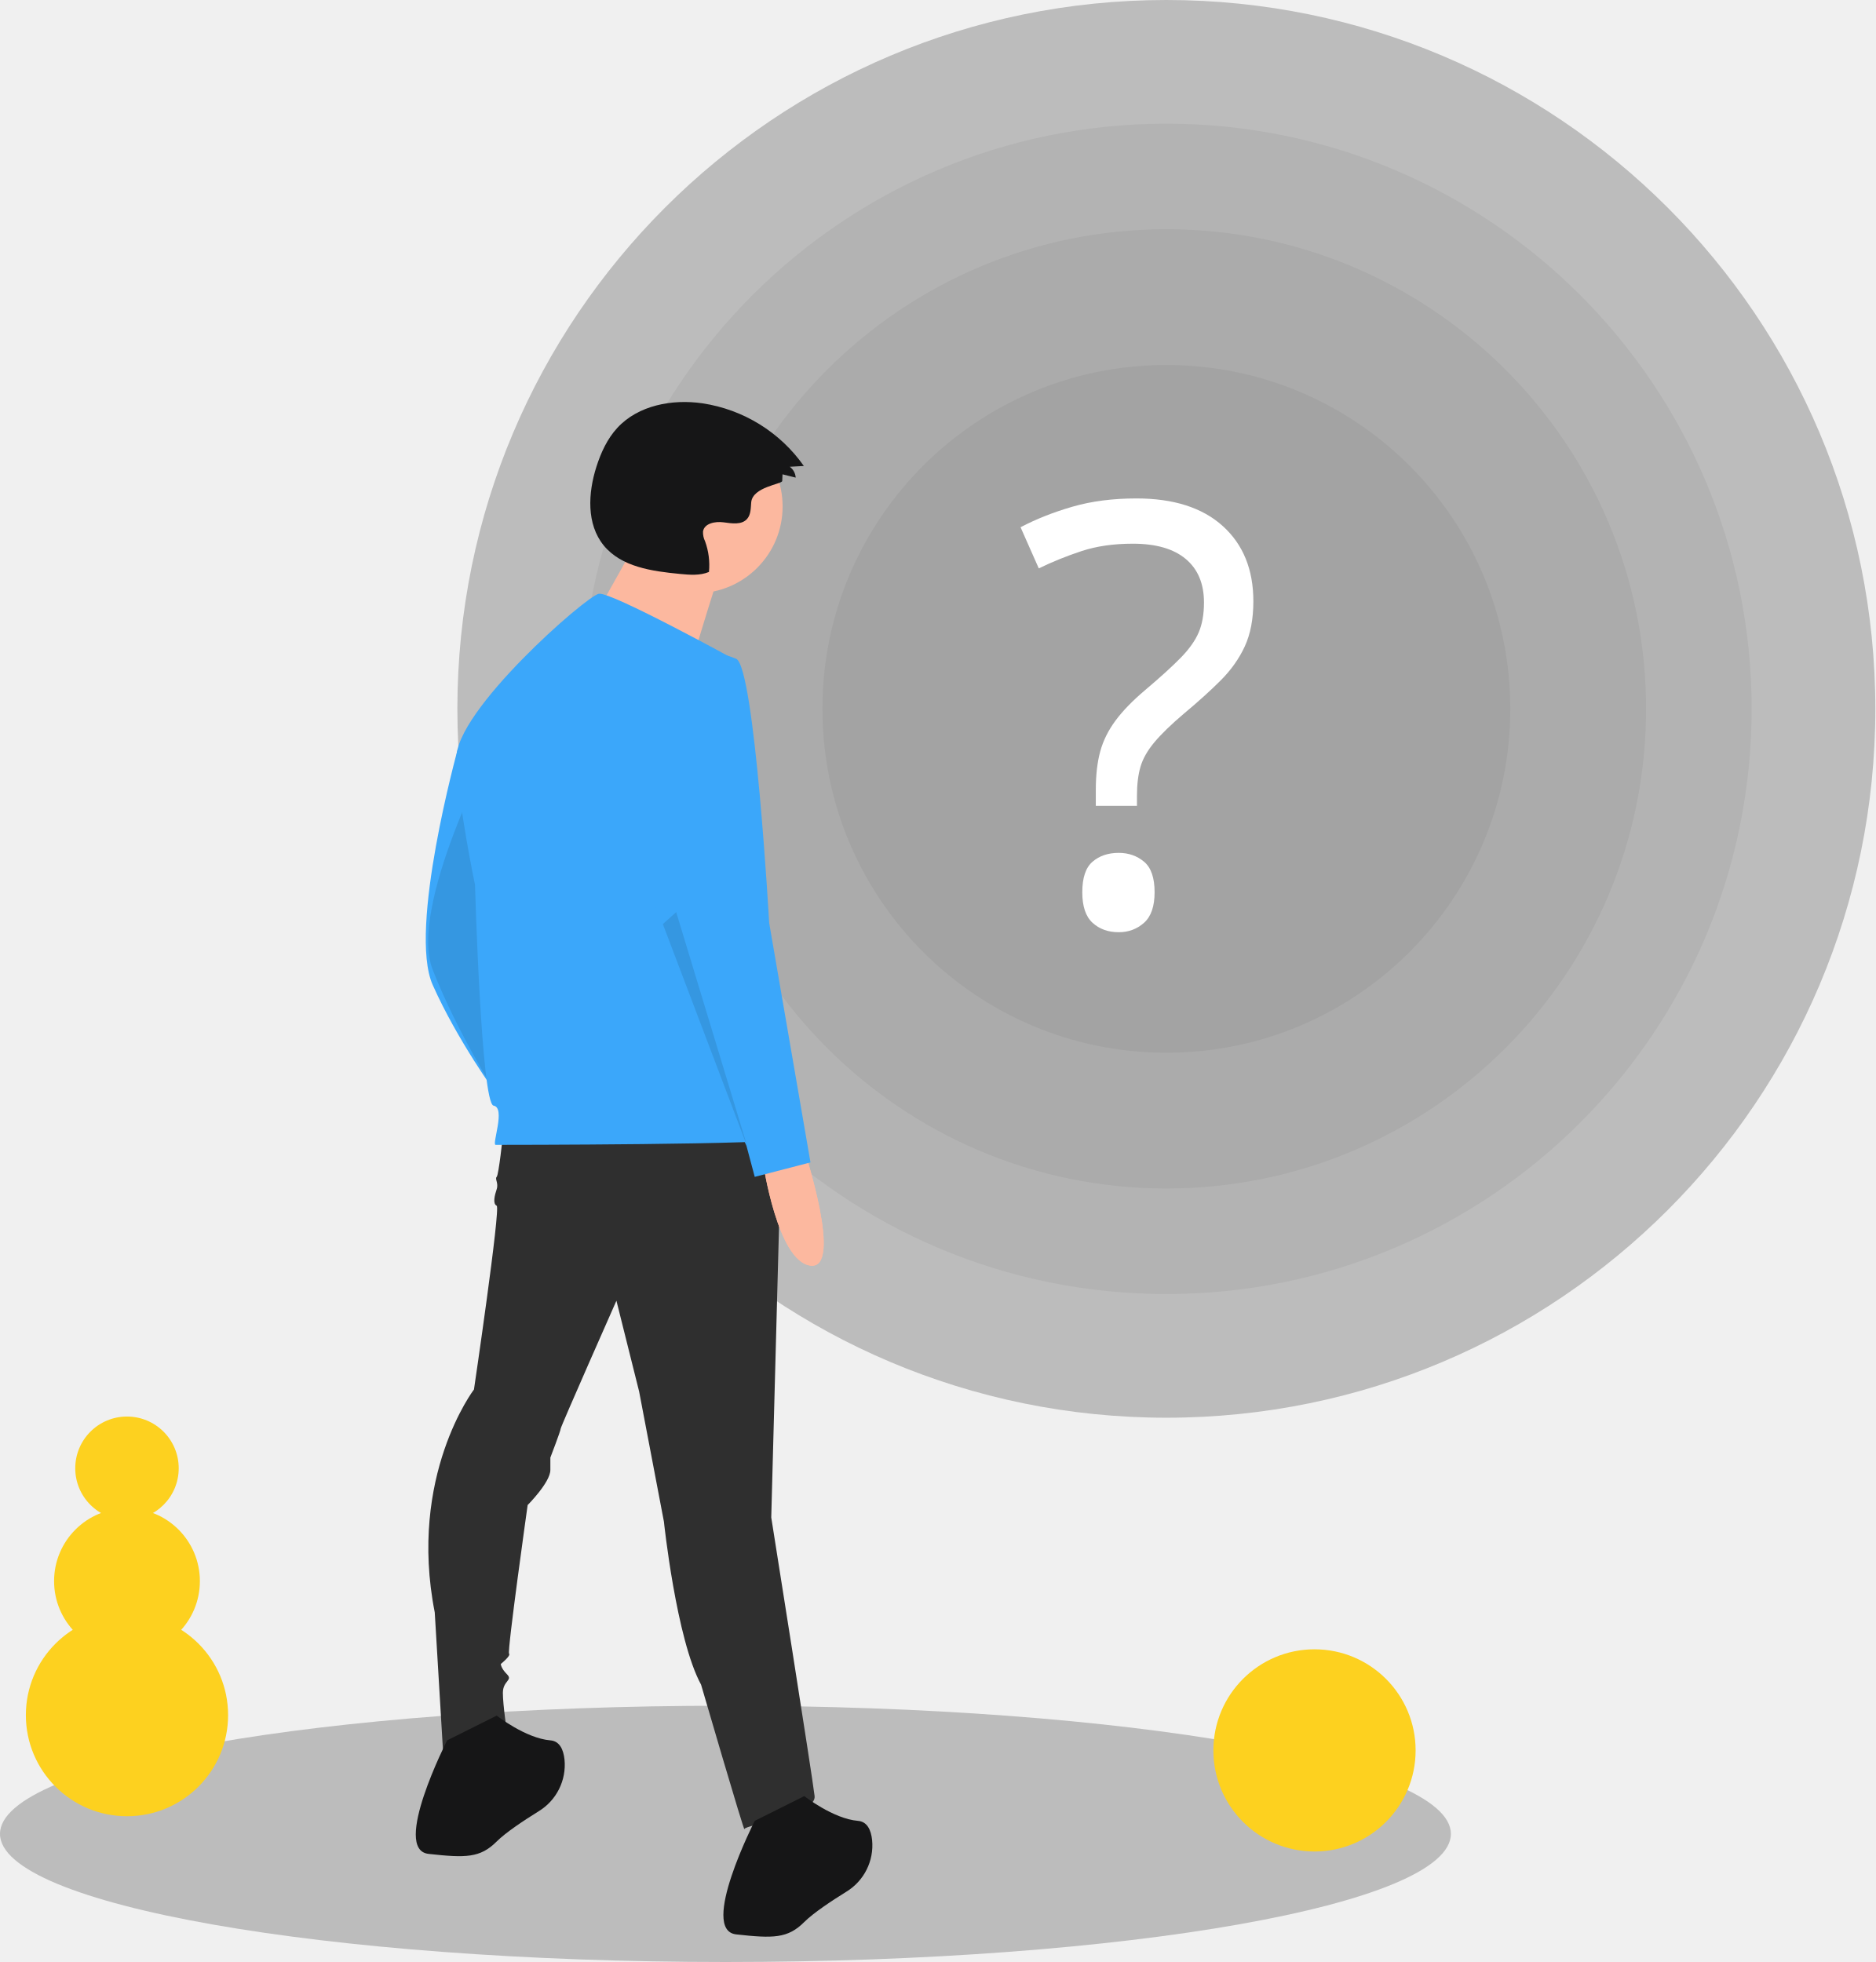
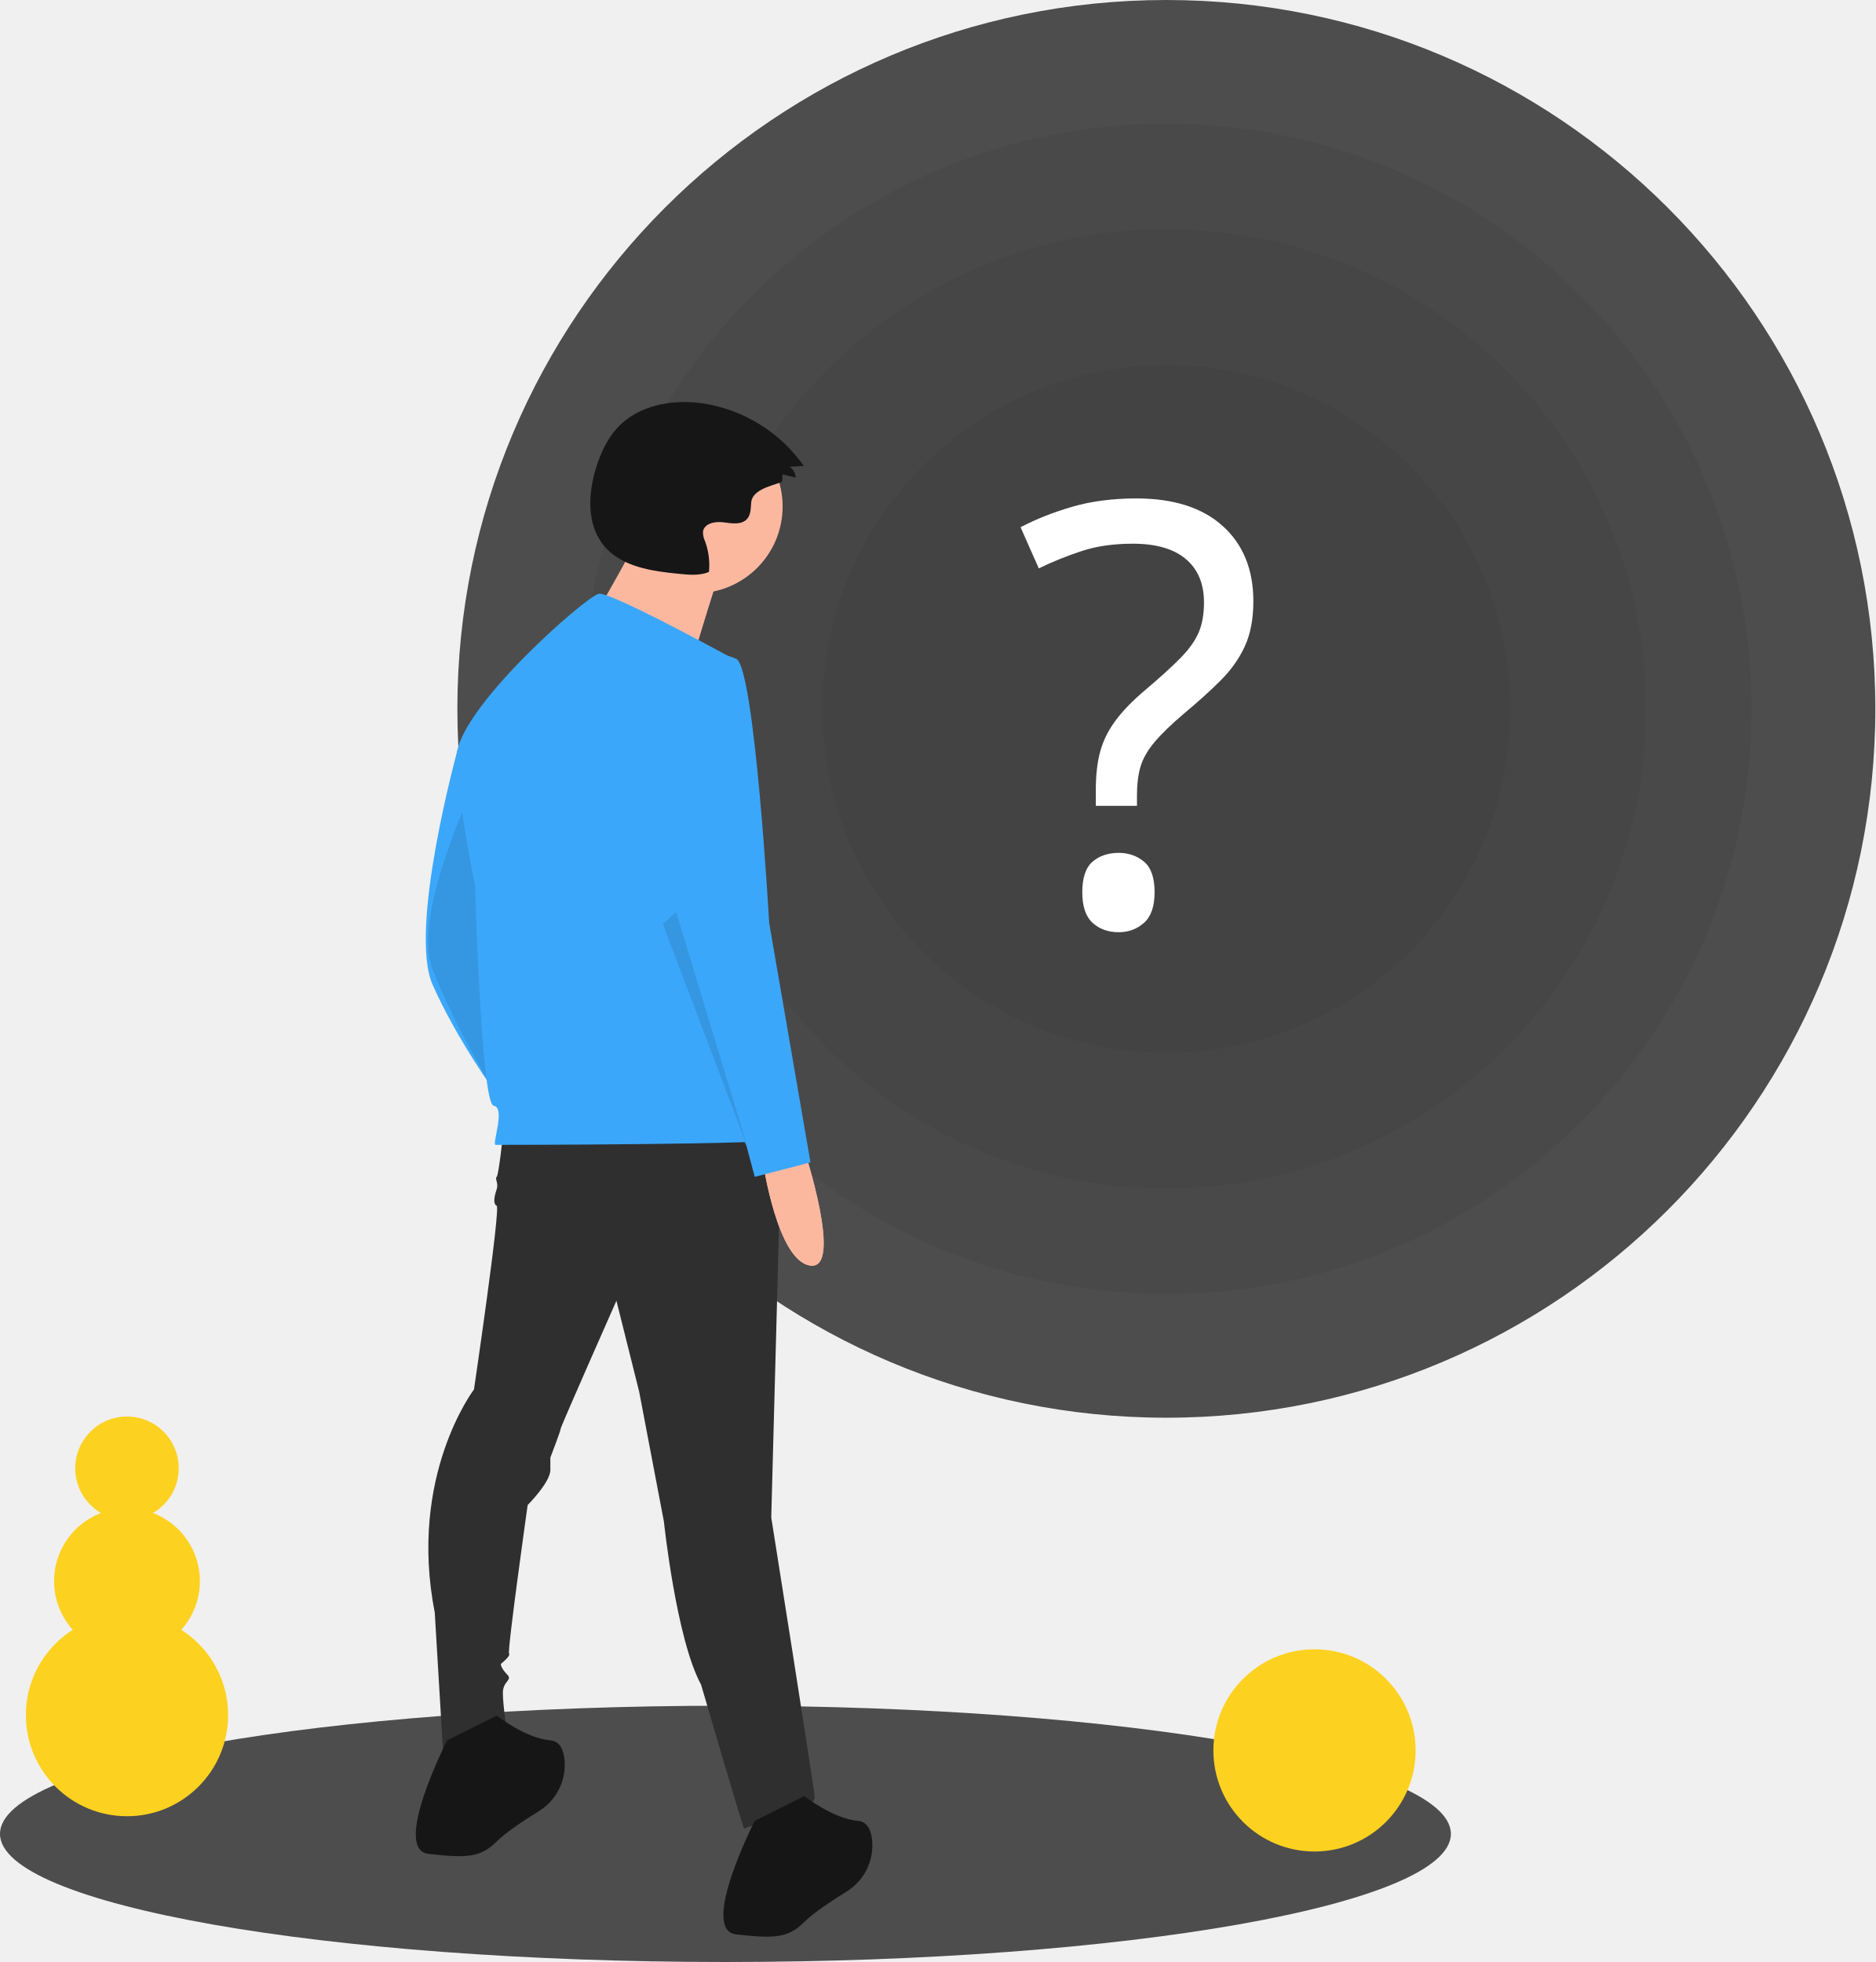
<svg xmlns="http://www.w3.org/2000/svg" width="797.5px" height="834.5px" viewBox="0 0 797.5 834.5" version="1.1">
  <g id="Page-1" stroke="none" stroke-width="1" fill="none" fill-rule="evenodd">
    <g id="404">
-       <ellipse id="Oval" fill="#BCBCBC" fill-rule="nonzero" cx="308.5" cy="780" rx="308.5" ry="54.5" />
-       <circle id="Oval" fill="#BCBCBC" fill-rule="nonzero" cx="496" cy="301.5" r="301.5" />
+       <ellipse id="Oval" fill="#4D4D4D" fill-rule="nonzero" cx="308.5" cy="780" rx="308.5" ry="54.5" />
+       <circle id="Oval" fill="#4D4D4D" fill-rule="nonzero" cx="496" cy="301.5" r="301.5" />
      <circle id="Oval" fill="#000000" fill-rule="nonzero" opacity="0.05" cx="496" cy="301.5" r="248.898" />
      <circle id="Oval" fill="#000000" fill-rule="nonzero" opacity="0.05" cx="496" cy="301.5" r="203.994" />
      <circle id="Oval" fill="#000000" fill-rule="nonzero" opacity="0.05" cx="496" cy="301.5" r="146.26" />
      <path d="M194.659,318.67 C194.659,318.67 173.466,395.204 184.001,418.908 C194.537,442.612 211.217,465.438 211.217,465.438 C211.217,465.438 202.561,323.06 194.659,318.67 Z" id="Path" fill="#3BA7FA" fill-rule="nonzero" />
      <path d="M210.016,316.395 C210.016,316.395 173.466,385.438 184.001,412.438 C194.537,439.438 211.217,465.438 211.217,465.438 C211.217,465.438 217.917,321.395 210.016,316.395 Z" id="Path" fill="#000000" fill-rule="nonzero" opacity="0.1" />
      <path d="M213.851,482.997 C213.851,482.997 212.095,499.677 211.217,500.555 C210.339,501.433 212.095,503.189 211.217,505.823 C210.339,508.457 209.461,511.968 211.217,512.846 C212.973,513.724 201.56,590.981 201.56,590.981 C201.56,590.981 173.466,627.854 184.879,685.797 L188.391,744.618 C188.391,744.618 215.607,746.374 215.607,736.717 C215.607,736.717 213.851,725.304 213.851,720.036 C213.851,714.769 218.24,714.769 215.607,712.135 C212.973,709.501 212.973,707.745 212.973,707.745 C212.973,707.745 217.363,704.234 216.485,703.356 C215.607,702.478 224.386,640.145 224.386,640.145 C224.386,640.145 234.043,630.488 234.043,625.22 L234.043,619.953 C234.043,619.953 238.433,608.54 238.433,607.662 C238.433,606.784 262.137,553.231 262.137,553.231 L271.794,591.859 L282.329,647.169 C282.329,647.169 287.596,697.21 298.132,716.525 C298.132,716.525 316.568,779.735 316.568,777.979 C316.568,776.223 347.295,771.834 346.417,763.932 C345.539,756.031 327.981,645.413 327.981,645.413 L332.371,481.241 L213.851,482.997 Z" id="Path" fill="#2F2F2F" fill-rule="nonzero" />
      <path d="M190.147,740.228 C190.147,740.228 166.443,786.758 182.246,788.514 C198.048,790.27 204.194,790.27 211.217,783.247 C215.057,779.407 222.832,774.255 229.093,770.374 C236.662,765.756 240.923,757.217 240.062,748.392 C239.599,744.097 237.994,740.558 234.043,740.228 C223.508,739.351 211.217,729.693 211.217,729.693 L190.147,740.228 Z" id="Path" fill="#161617" fill-rule="nonzero" />
      <path d="M320.958,774.467 C320.958,774.467 297.254,820.997 313.056,822.753 C328.859,824.509 335.004,824.509 342.028,817.486 C345.867,813.646 353.643,808.494 359.903,804.613 C367.473,799.996 371.734,791.456 370.872,782.631 C370.409,778.336 368.804,774.797 364.854,774.467 C354.319,773.59 342.028,763.932 342.028,763.932 L320.958,774.467 Z" id="Path" fill="#161617" fill-rule="nonzero" />
      <circle id="Oval" fill="#FCB89F" fill-rule="nonzero" cx="295.905" cy="215.433" r="36.905" />
      <path d="M272.18,227.558 C272.18,227.558 245.82,276.062 243.711,276.062 C241.602,276.062 291.16,291.878 291.16,291.878 C291.16,291.878 304.867,245.483 306.976,241.266 L272.18,227.558 Z" id="Path" fill="#FCB89F" fill-rule="nonzero" />
      <path d="M312.617,280.635 C312.617,280.635 259.942,251.664 254.674,252.542 C249.407,253.42 193.22,302.584 194.098,322.776 C194.975,342.968 201.999,376.329 201.999,376.329 C201.999,376.329 204.633,469.389 209.9,470.267 C215.168,471.145 209.022,486.947 210.778,486.947 C212.534,486.947 333.687,486.947 334.565,484.314 C335.443,481.68 312.617,280.635 312.617,280.635 Z" id="Path" fill="#3BA7FA" fill-rule="nonzero" />
      <path d="M342.028,489.142 C342.028,489.142 358.708,540.062 344.661,538.306 C330.615,536.55 324.469,494.41 324.469,494.41 L342.028,489.142 Z" id="Path" fill="#FCB89F" fill-rule="nonzero" />
      <path d="M342.028,489.142 C342.028,489.142 358.708,540.062 344.661,538.306 C330.615,536.55 324.469,494.41 324.469,494.41 L342.028,489.142 Z" id="Path" fill="#FCB89F" fill-rule="nonzero" />
      <path d="M297.254,277.563 C297.254,277.563 264.77,284.586 270.038,328.482 C275.306,372.378 284.963,416.275 284.963,416.275 L317.446,487.386 L320.958,500.555 L344.661,494.41 L327.103,392.571 C327.103,392.571 320.958,283.708 313.056,280.196 C308.074,278.072 302.656,277.169 297.254,277.563 Z" id="Path" fill="#3BA7FA" fill-rule="nonzero" />
      <polygon id="Path" fill="#000000" fill-rule="nonzero" opacity="0.1" points="281.885 393.046 317.885 487.947 287.554 387.947" />
      <path d="M332.646,204.566 L332.768,201.746 L338.378,203.142 C338.256,201.31 337.338,199.623 335.864,198.527 L341.84,198.193 C331.707,183.793 316.126,174.164 298.716,171.541 C285.79,169.668 271.397,172.379 262.534,181.972 C258.234,186.625 255.533,192.542 253.611,198.579 C250.072,209.697 249.351,222.951 256.731,231.988 C264.232,241.173 277.333,242.972 289.137,244.109 C293.29,244.509 297.643,244.881 301.491,243.27 C301.92,238.855 301.355,234.401 299.838,230.233 C299.206,228.943 298.904,227.516 298.959,226.081 C299.483,222.569 304.168,221.684 307.686,222.159 C311.205,222.633 315.436,223.359 317.748,220.664 C319.341,218.808 319.247,216.105 319.458,213.669 C320.032,207.035 332.586,205.957 332.646,204.566 Z" id="Path" fill="#161617" fill-rule="nonzero" />
      <circle id="Oval" fill="#FDD11F" fill-rule="nonzero" cx="559" cy="744.5" r="43" />
      <circle id="Oval" fill="#FDD11F" fill-rule="nonzero" cx="54" cy="729.5" r="43" />
      <circle id="Oval" fill="#FDD11F" fill-rule="nonzero" cx="54" cy="672.5" r="31" />
      <circle id="Oval" fill="#FDD11F" fill-rule="nonzero" cx="54" cy="624.5" r="22" />
      <text id="?" font-family="K2D-Regular, K2D" font-size="250" font-weight="normal" fill="#FFFFFF">
        <tspan x="431" y="393">?</tspan>
      </text>
    </g>
  </g>
</svg>
